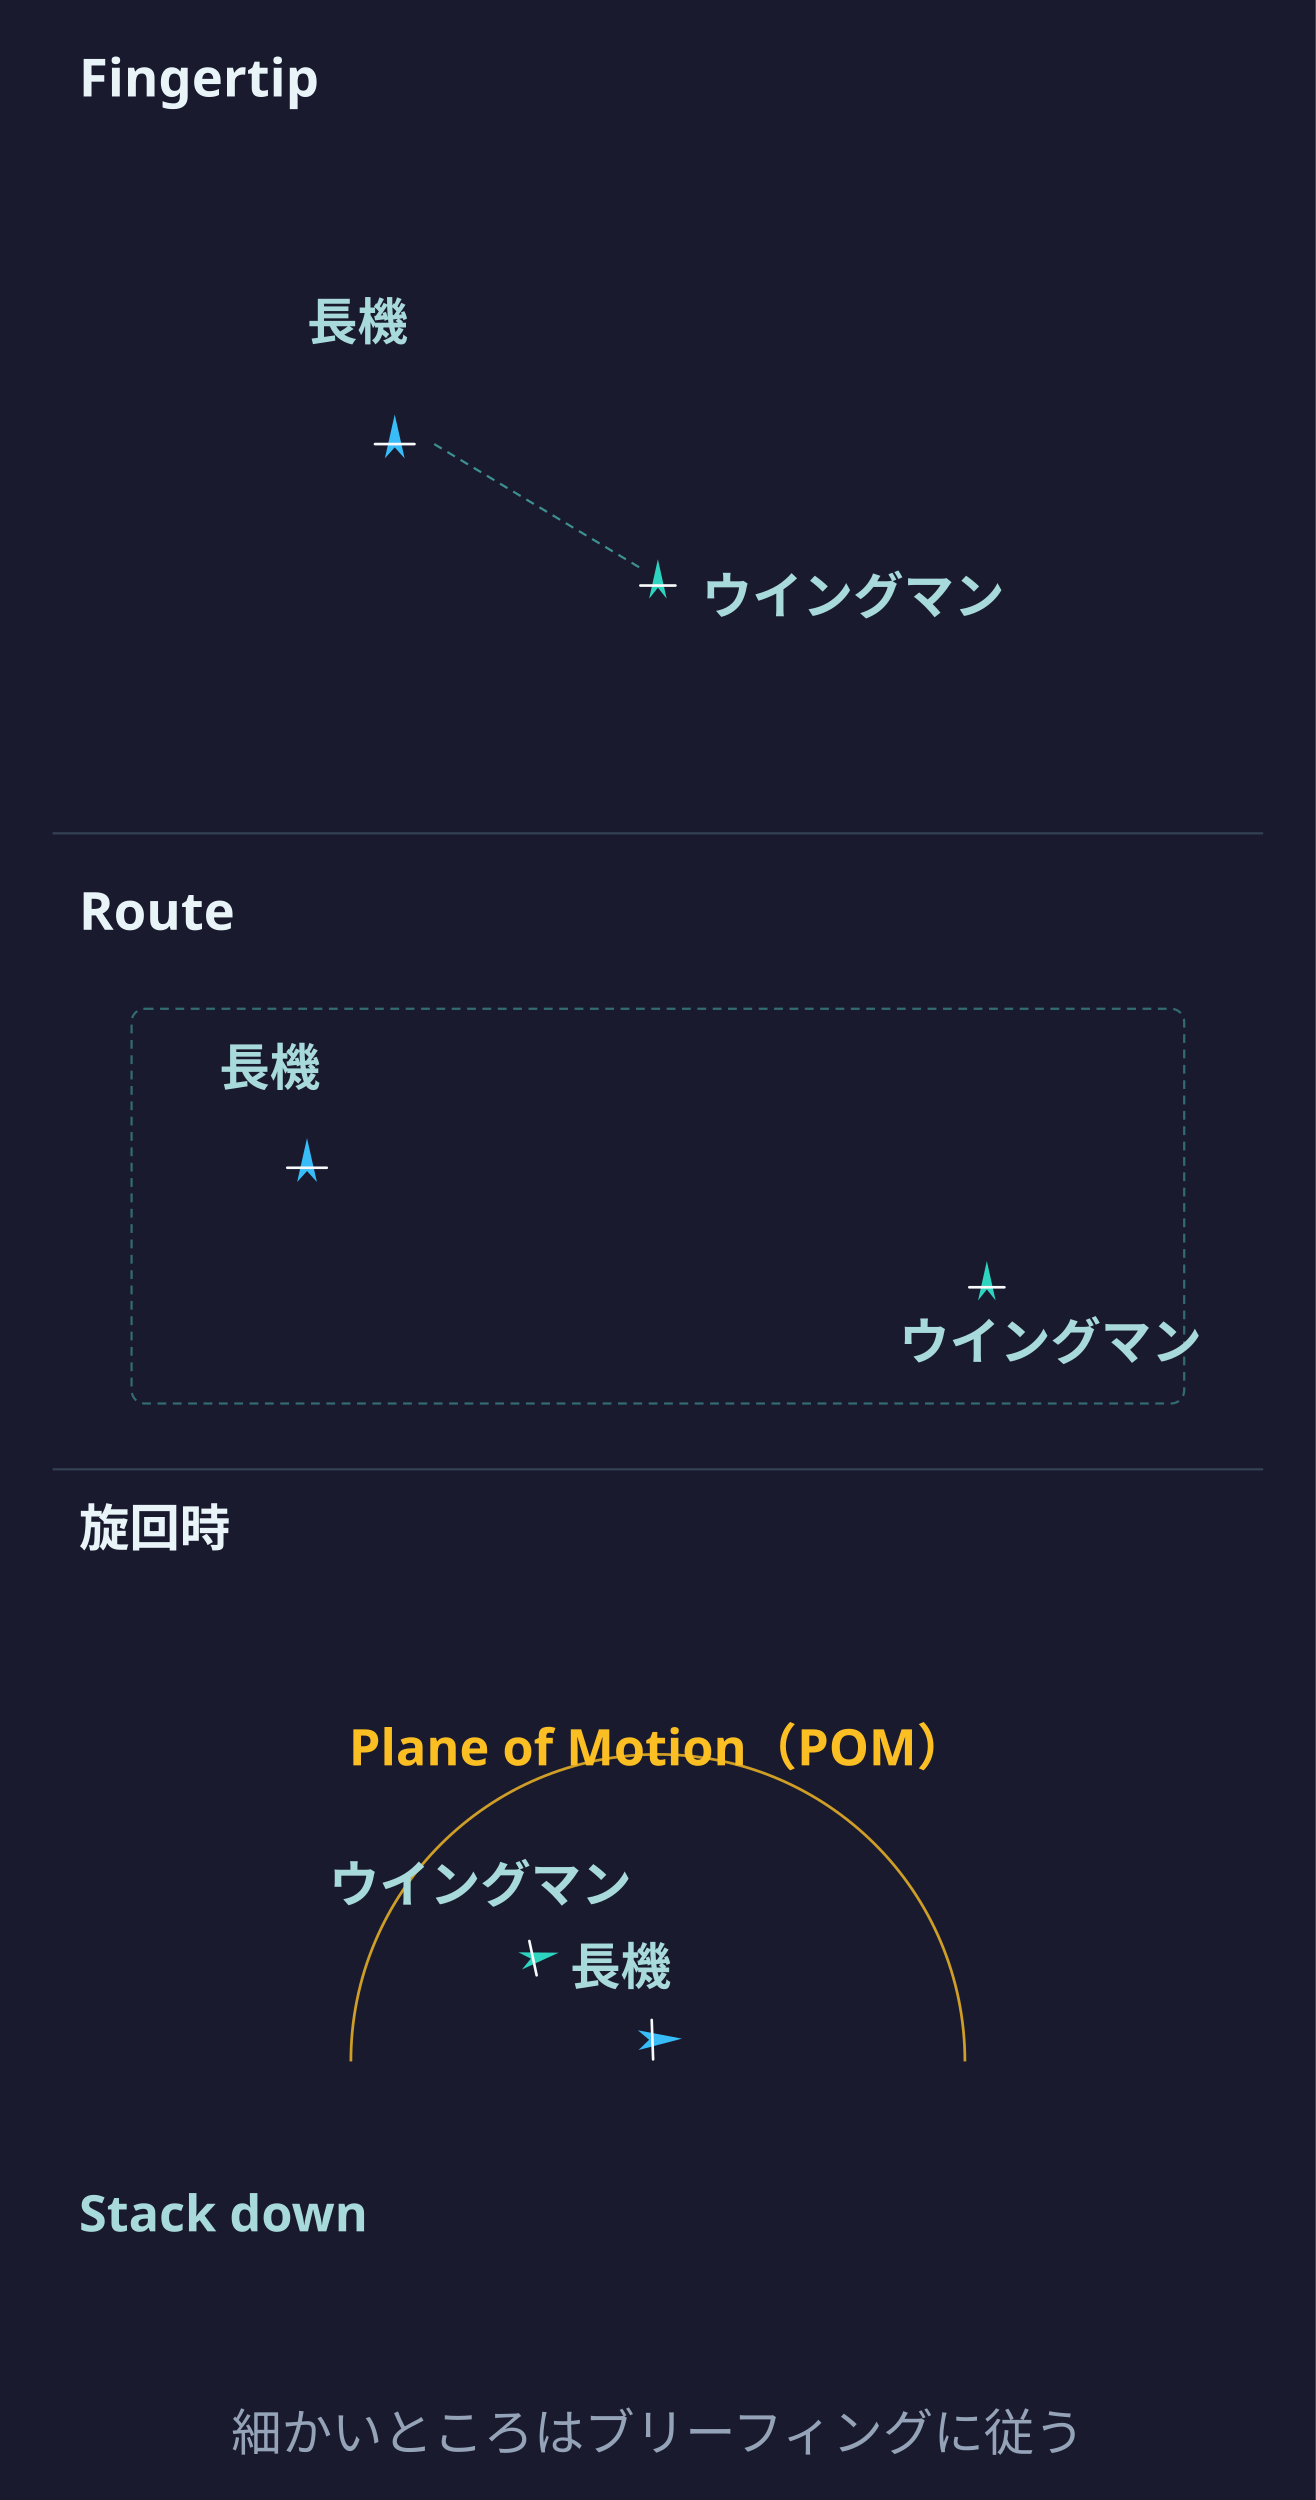
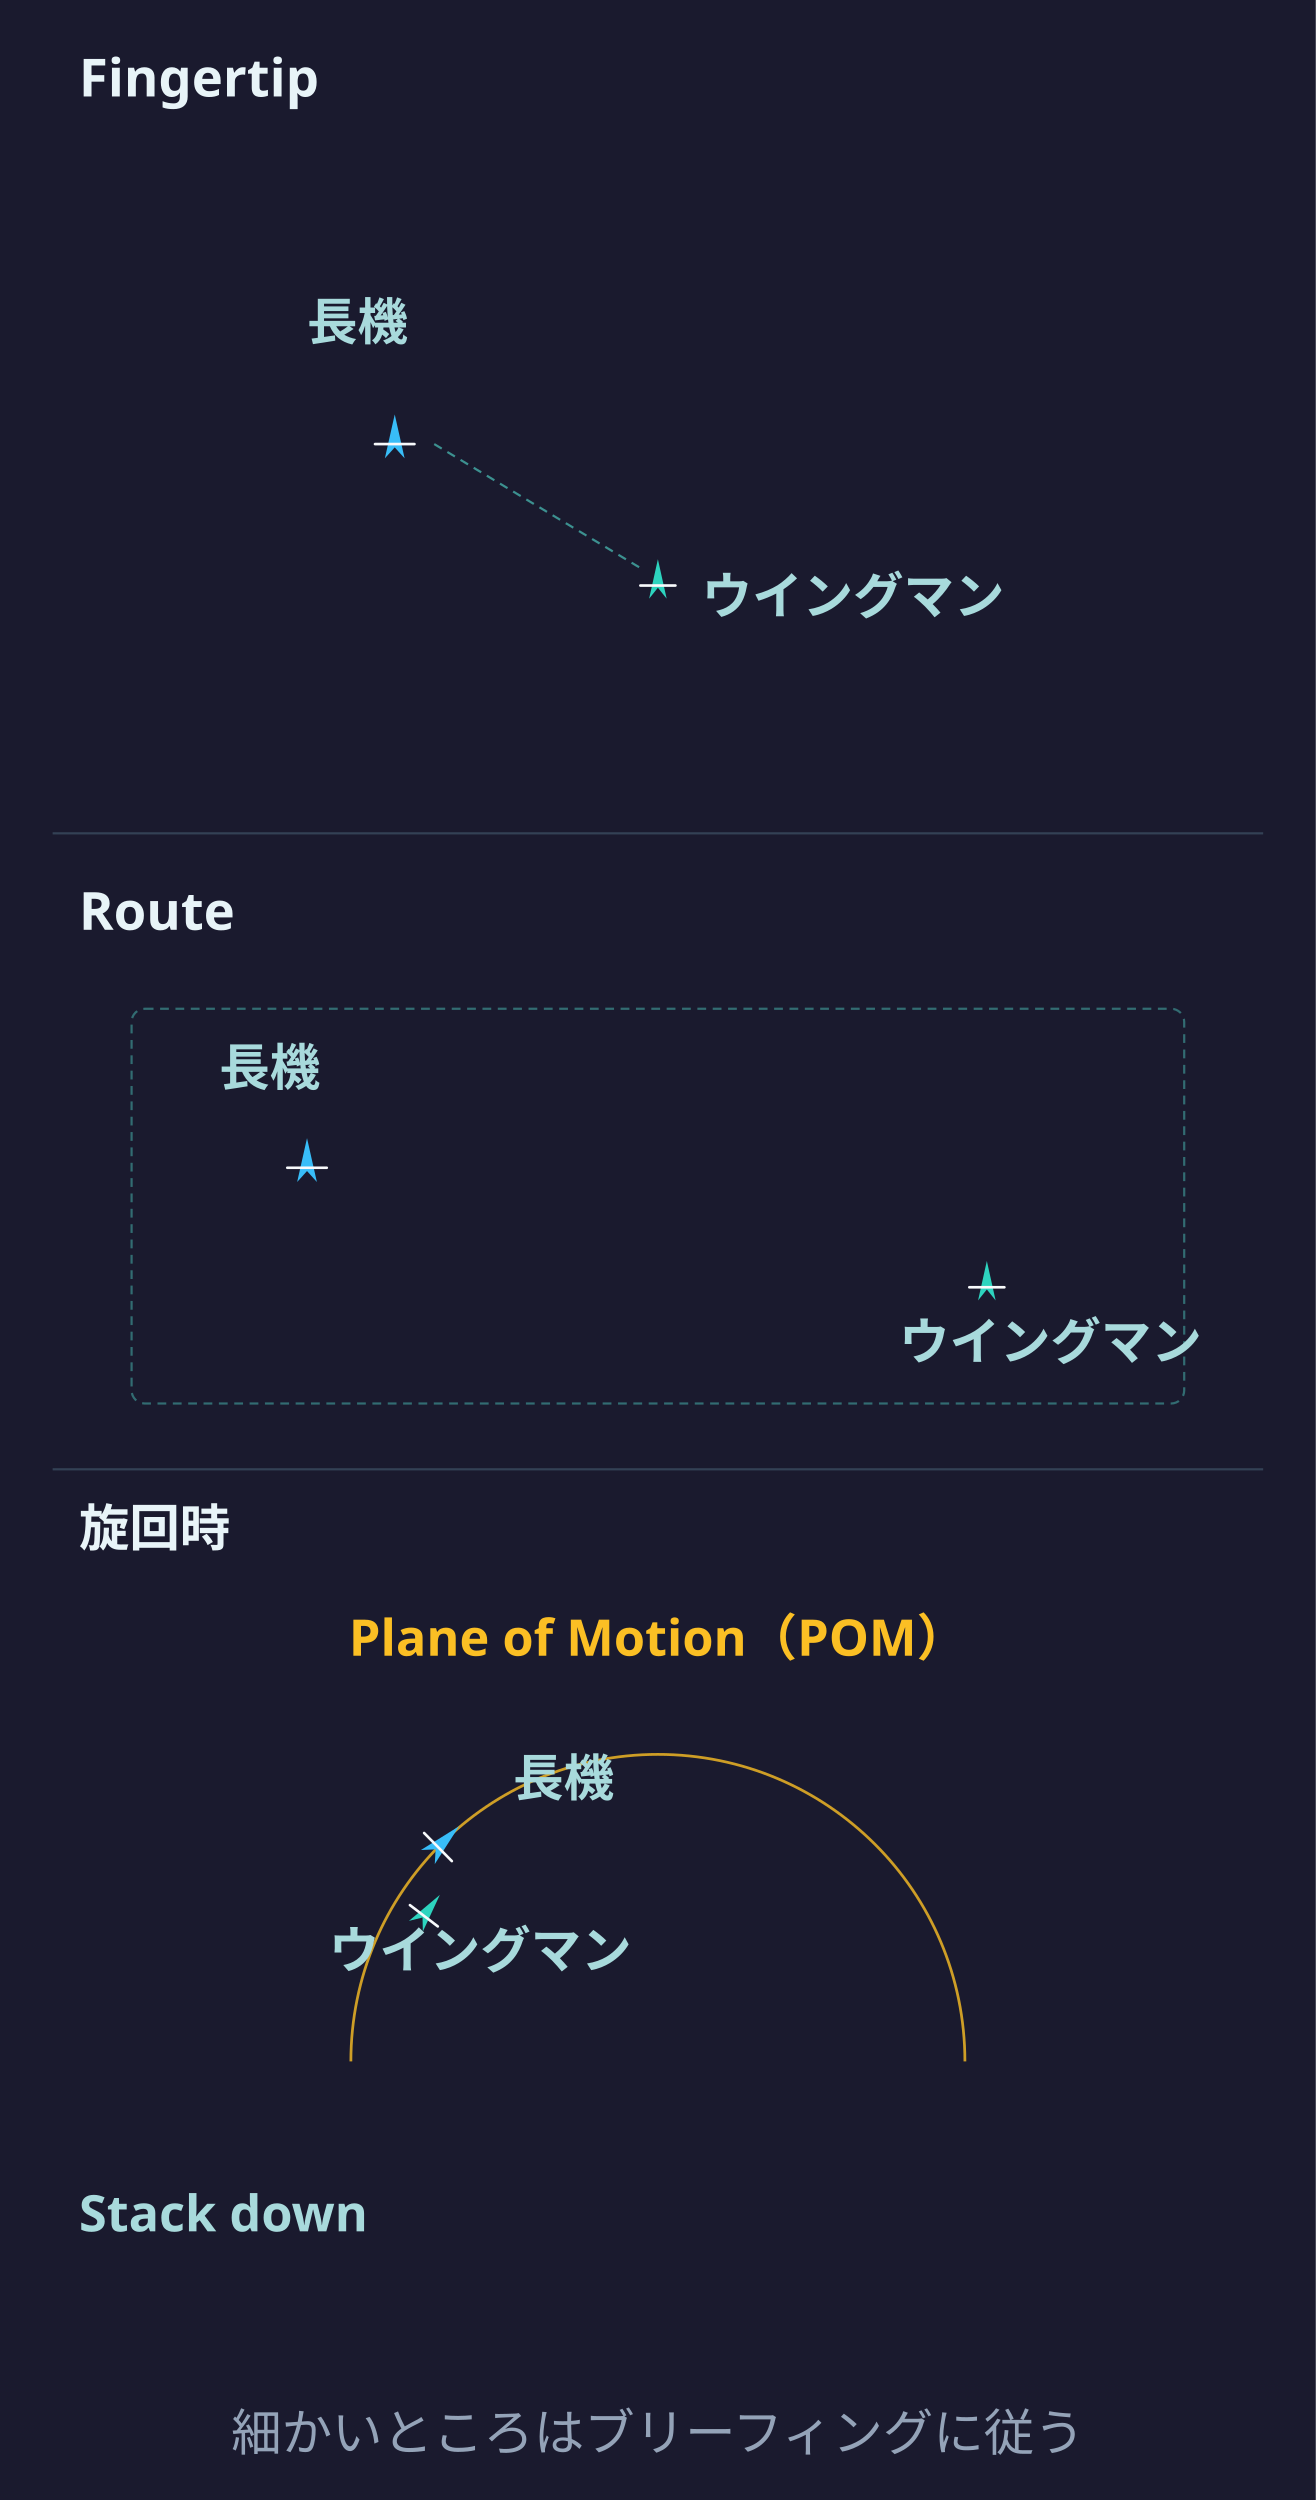
<svg xmlns="http://www.w3.org/2000/svg" viewBox="0 0 1200 2280" role="img" aria-labelledby="title desc">
  <defs>
    <style>
      .bg { fill: #1a1a2e; }
      .panel-title { fill: #e8f4f8; font-family: system-ui, sans-serif; font-size: 48px; font-weight: 700; }
      .panel-title-sub { fill: #e8f4f8; font-family: system-ui, sans-serif; font-size: 46px; font-weight: 700; }
      .label { fill: #a8dadc; font-family: system-ui, sans-serif; font-size: 46px; font-weight: 600; }
      .footnote { fill: #94a3b8; font-family: system-ui, sans-serif; font-size: 46px; }
      .arc-label { fill: #fbbf24; font-family: system-ui, sans-serif; font-size: 46px; font-weight: 600; }
      .wing-extension { stroke: #4fd1c5; stroke-width: 2; stroke-dasharray: 8 6; fill: none; opacity: 0.65; }
      .route-box { stroke: #4fd1c5; stroke-width: 2; stroke-dasharray: 8 6; fill: none; opacity: 0.45; }
      .pom { stroke: #fbbf24; stroke-width: 2.5; fill: none; opacity: 0.8; }
      .air-lead { fill: #38bdf8; }
      .air-wing { fill: #2dd4bf; }
      .wing-bar { stroke: #f8fafc; stroke-width: 2.4; stroke-linecap: round; }
      .section-line { stroke: #334155; stroke-width: 2; }
    </style>
    <g id="aircraft-up">
      <path class="air-lead" d="M0,-22 L9,18 L0,8 L-9,18 Z" />
      <line class="wing-bar" x1="-18" y1="5" x2="18" y2="5" />
    </g>
    <g id="aircraft-up-wing">
      <path class="air-wing" d="M0,-20 L8,16 L0,6 L-8,16 Z" />
      <line class="wing-bar" x1="-16" y1="4" x2="16" y2="4" />
    </g>
  </defs>
  <rect class="bg" width="1200" height="2280" />
  <text class="panel-title" x="72" y="88">Fingertip</text>
  <text class="label" x="280" y="310">長機</text>
  <text class="label" x="640" y="560">ウイングマン</text>
  <use href="#aircraft-up" transform="translate(360,400)" />
  <use href="#aircraft-up-wing" transform="translate(600,530)" />
  <path class="wing-extension" d="M 396 405 L 584 518" />
  <line class="section-line" x1="48" y1="760" x2="1152" y2="760" />
  <text class="panel-title" x="72" y="848">Route</text>
  <rect class="route-box" x="120" y="920" width="960" height="360" rx="12" />
  <text class="label" x="200" y="990">長機</text>
  <text class="label" x="820" y="1240">ウイングマン</text>
  <use href="#aircraft-up" transform="translate(280,1060)" />
  <use href="#aircraft-up-wing" transform="translate(900,1170)" />
  <line class="section-line" x1="48" y1="1340" x2="1152" y2="1340" />
  <text class="panel-title-sub" x="72" y="1410">旋回時</text>
  <path class="pom" d="M 320 1880 A 280 280 0 0 1 880 1880" />
-   <text class="arc-label" x="600" y="1610" text-anchor="middle">Plane of Motion（POM）</text>
-   <use href="#aircraft-up" transform="translate(600,1860) rotate(88)" />
-   <text class="label" x="520" y="1810">長機</text>
-   <use href="#aircraft-up-wing" transform="translate(490,1785) rotate(78)" />
-   <text class="label" x="300" y="1735">ウイングマン</text>
+   <text class="arc-label" x="600" y="1510" text-anchor="middle">Plane of Motion（POM）</text>
+   <use href="#aircraft-up" transform="translate(403,1681) rotate(45.4)" />
+   <text class="label" x="468" y="1638">長機</text>
+   <use href="#aircraft-up-wing" transform="translate(389,1744) rotate(37.4)" />
+   <text class="label" x="300" y="1795">ウイングマン</text>
  <text class="label" x="72" y="2035">Stack down</text>
  <text class="footnote" x="600" y="2235" text-anchor="middle">細かいところはブリーフィングに従う</text>
</svg>
